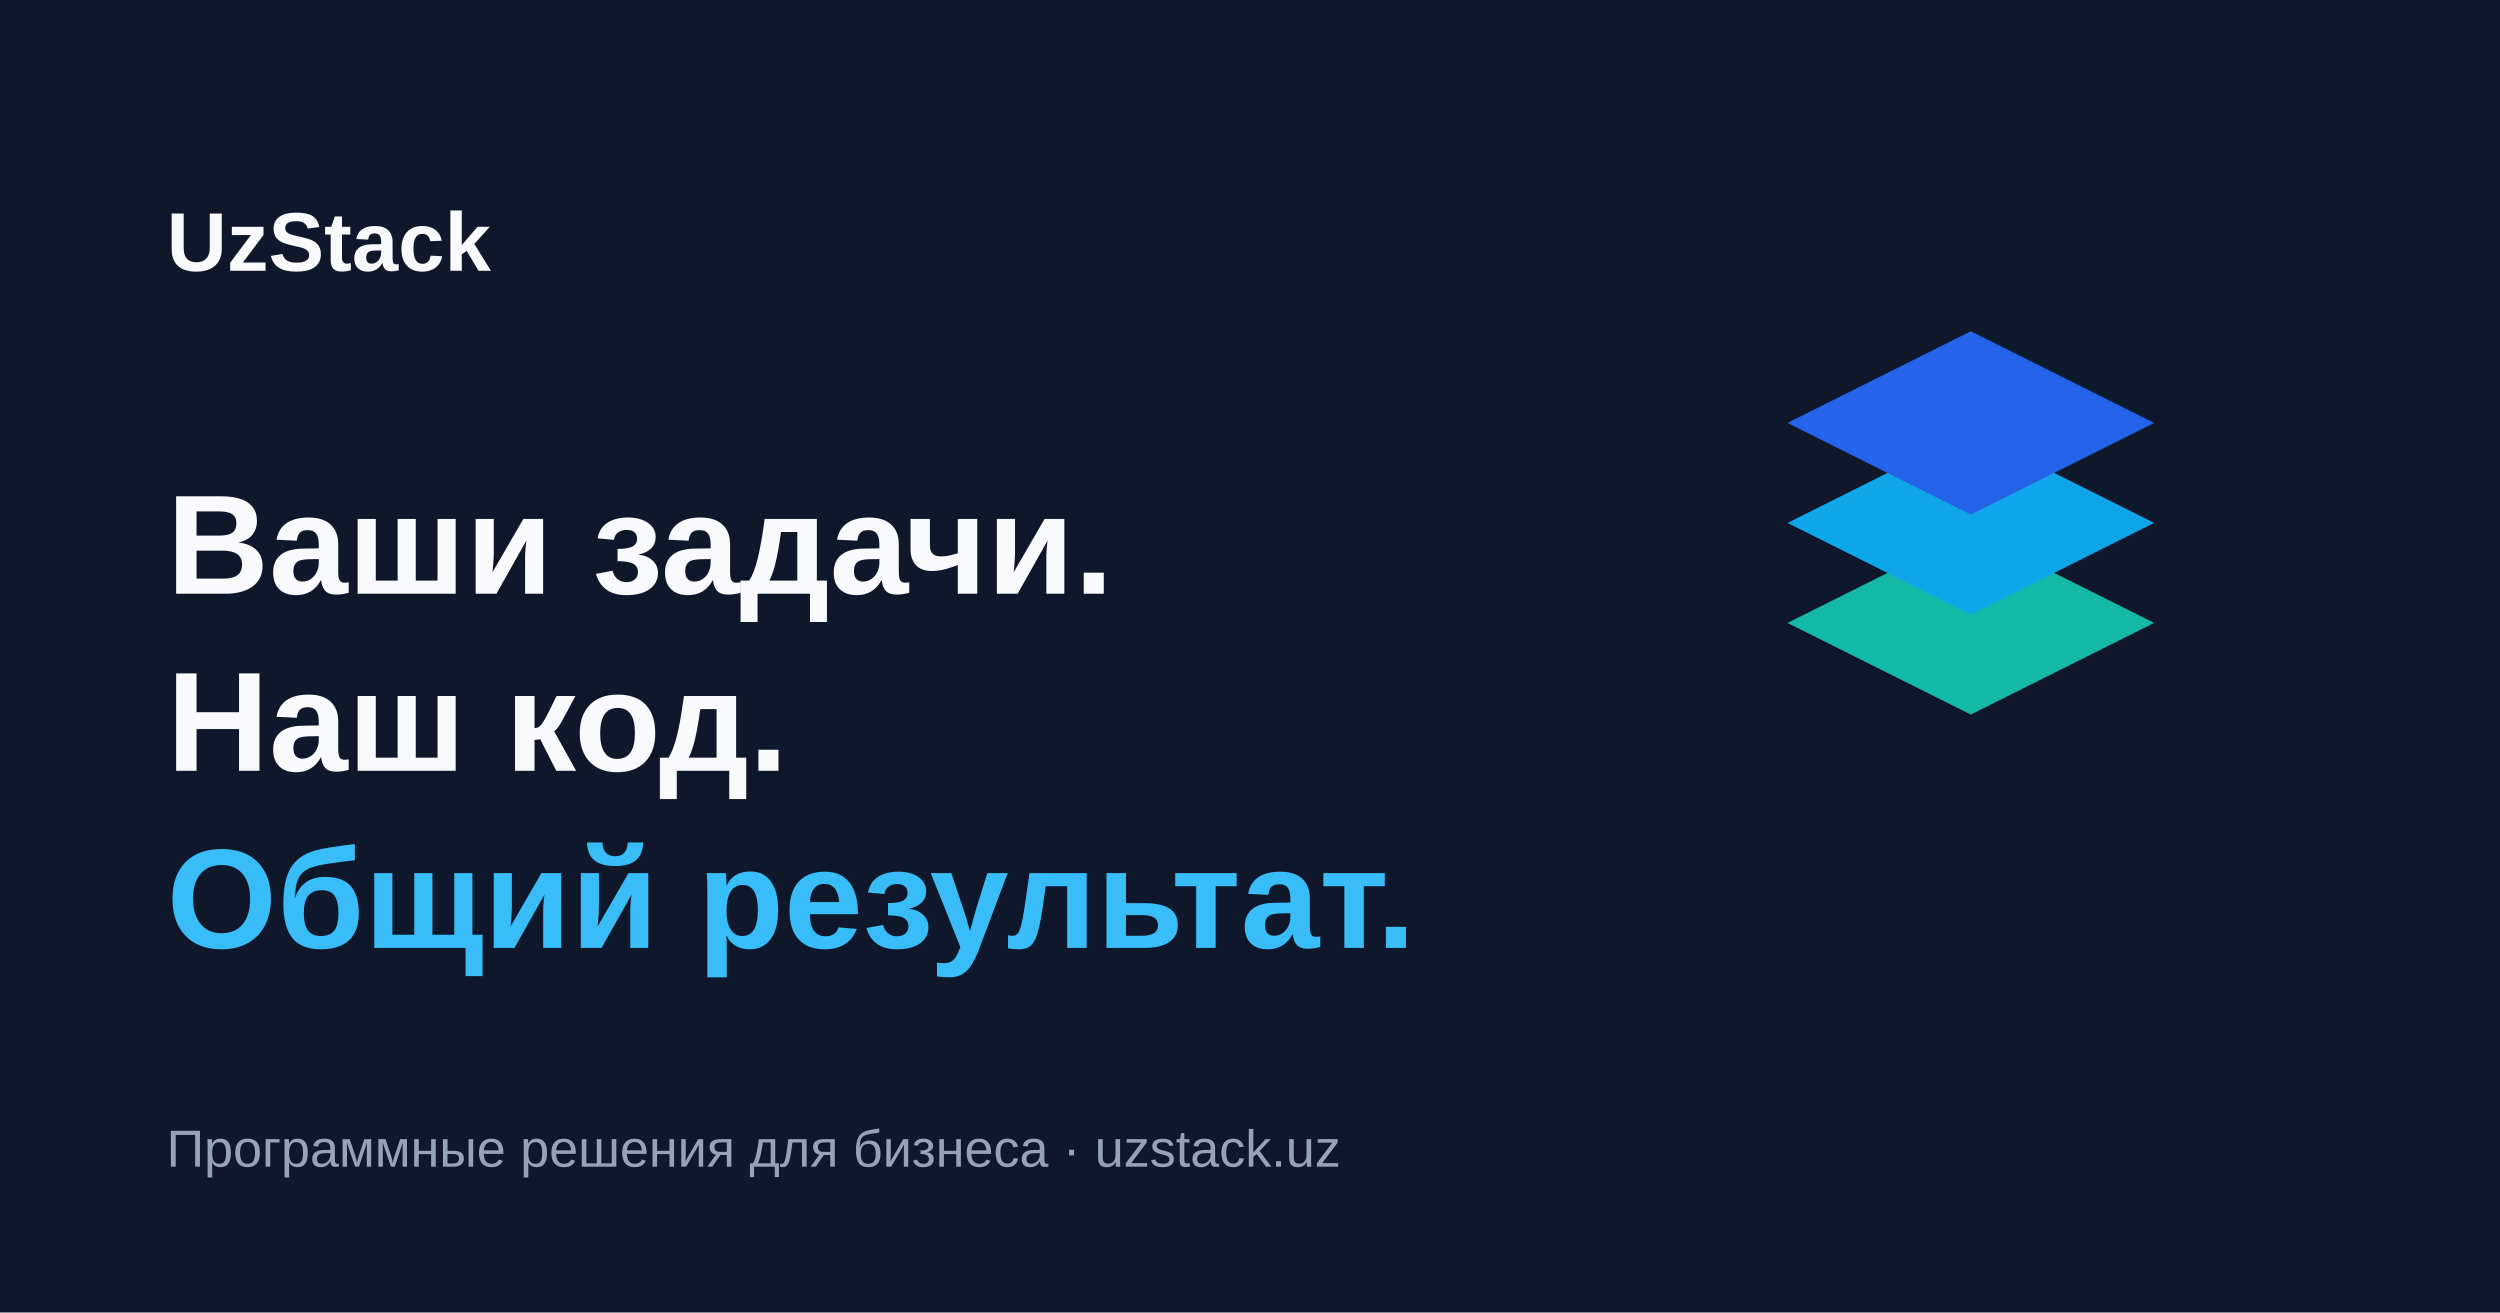
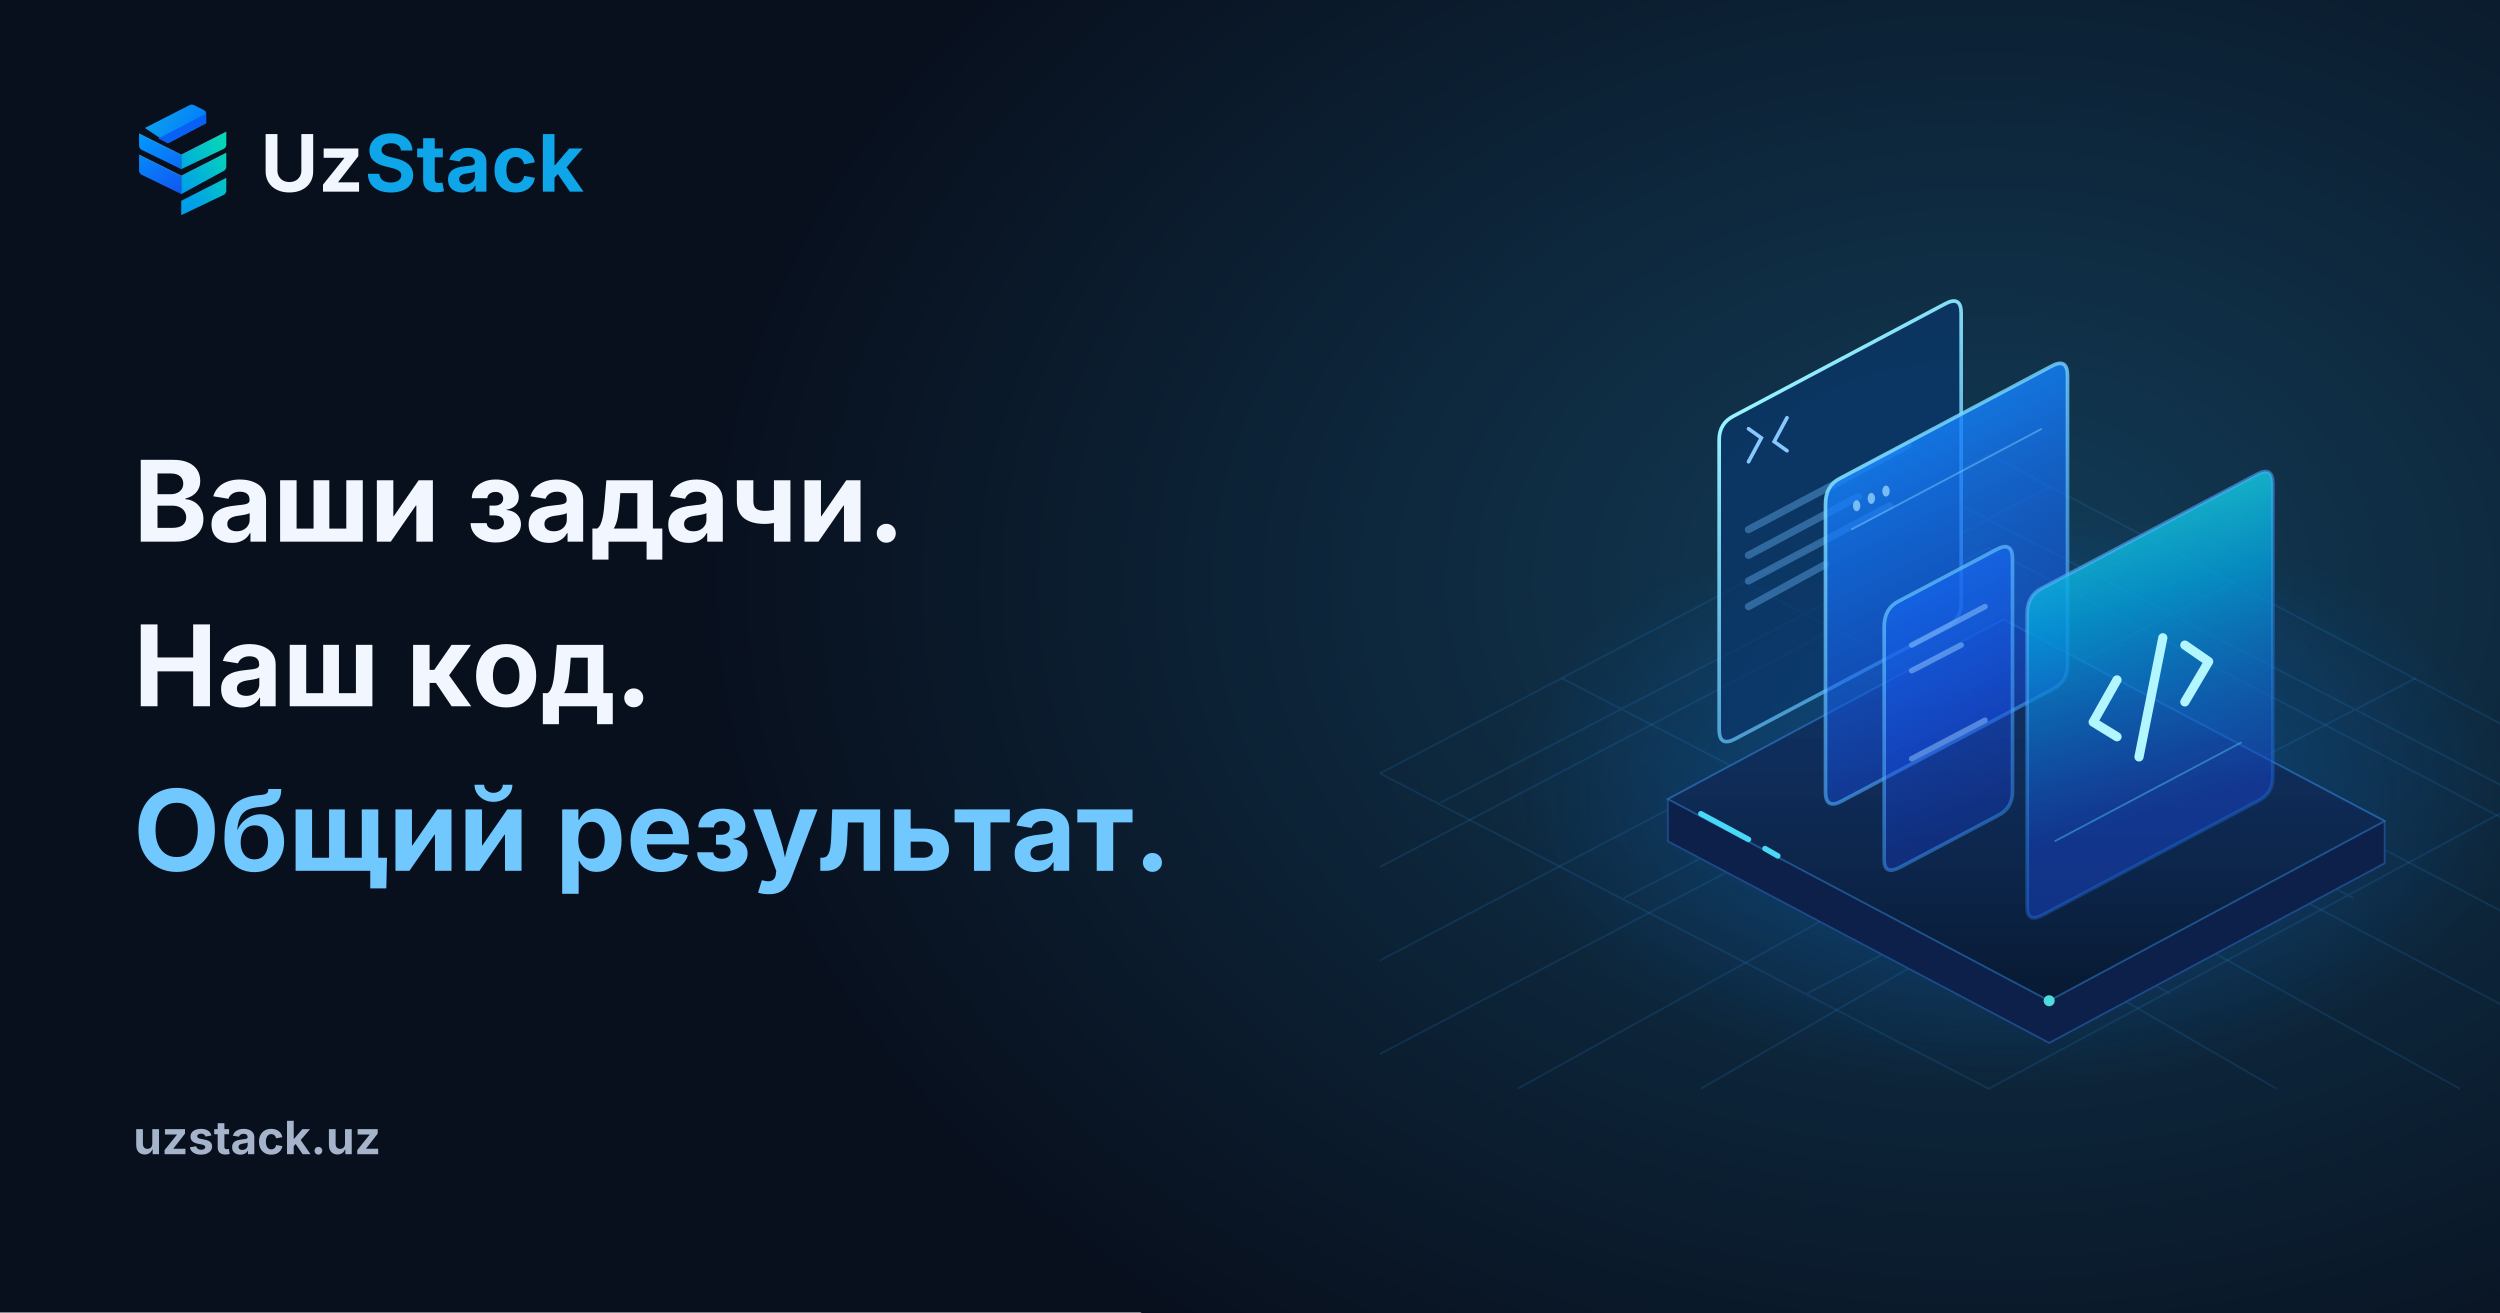
<svg xmlns="http://www.w3.org/2000/svg" width="1200" height="630" viewBox="0 0 1200 630">
-   <rect width="1200" height="630" fill="#0F172A" />
-   <g transform="translate(850 155) scale(4)">
-     <path fill="#14B8A6" d="m24 25 22 11-22 11L2 36Z" />
-     <path fill="#0EA5E9" d="m24 13 22 11-22 11L2 24Z" />
-     <path fill="#2563EB" d="m24 1 22 11-22 11L2 12Z" />
+   <defs>
+     <radialGradient id="bg">
+       <stop stop-color="#123c57" />
+       <stop offset="1" stop-color="#080f1d" />
+     </radialGradient>
+   </defs>
+   <rect width="1200" height="630" fill="#080f1d" />
+   <ellipse cx="950" cy="280" rx="620" ry="460" fill="url(#bg)" />
+   <g transform="translate(64 49) scale(.46)" fill="none">
+     <defs>
+       <linearGradient id="cap" x1="12" y1="6" x2="70" y2="40" gradientUnits="userSpaceOnUse">
+         <stop stop-color="#0EA5E9" />
+         <stop offset="1" stop-color="#007AFF" />
+       </linearGradient>
+       <linearGradient id="left" x1="7" y1="33" x2="53" y2="111" gradientUnits="userSpaceOnUse">
+         <stop stop-color="#009BFF" />
+         <stop offset="1" stop-color="#1646ED" />
+       </linearGradient>
+       <linearGradient id="right" x1="49" y1="88" x2="101" y2="53" gradientUnits="userSpaceOnUse">
+         <stop stop-color="#009FE9" />
+         <stop offset="1" stop-color="#04D6B7" />
+       </linearGradient>
+     </defs>
+     <path d="M12 27 59 3a5 5 0 0 1 4 0l10 5a5 5 0 0 1 3 4v10L36 43Z" fill="url(#cap)" />
+     <path d="m36 43 40-21V12L26 38Z" fill="#0860F4" />
+     <path d="m6 33 44 22v15L9 50a5 5 0 0 1-3-5Z" fill="url(#left)" />
+     <path d="m50 55 47-24v13a5 5 0 0 1-3 5L50 70Z" fill="url(#right)" />
+     <path d="m6 55 44 22v19L9 76a5 5 0 0 1-3-5Z" fill="url(#left)" />
+     <path d="m50 77 47-24v14a5 5 0 0 1-3 5L50 96Z" fill="url(#right)" />
+     <path d="m50 103 47-24v13a5 5 0 0 1-3 5l-44 21Z" fill="url(#right)" />
+     <path d="m6 33 44 22 47-24M6 55l44 22 47-24" stroke="#9BEFFF" stroke-opacity=".35" stroke-width=".7" />
  </g>
-   <g fill="#F8FAFC" font-family="Arial, sans-serif">
-     <text x="80" y="130" font-size="40" font-weight="700">UzStack</text>
-     <text x="80" y="285" font-size="68" font-weight="700">Ваши задачи.</text>
-     <text x="80" y="370" font-size="68" font-weight="700">Наш код.</text>
-     <text x="80" y="455" font-size="68" fill="#38BDF8" font-weight="700">Общий результат.</text>
-     <text x="80" y="560" font-size="25" fill="#94A3B8">Программные решения для бизнеса · uzstack.uz</text>
+   <g fill="#f2f6ff">
+     <path transform="translate(125 92) scale(0.01855469 -0.01855469)" d="M749 -21Q565 -21 426.5 47.5Q288 116 211.5 238Q135 360 135 523L135 1490L440 1490L440 548Q440 461 478.5 393.5Q517 326 586.5 287.5Q656 249 749 249Q843 249 912.5 287.5Q982 326 1020.5 393.5Q1059 461 1059 548L1059 1490L1365 1490L1365 523Q1365 360 1288 238Q1211 116 1072.5 47.5Q934 -21 749 -21Z" />
+     <path transform="translate(152.8135 92) scale(0.01855469 -0.01855469)" d="M120 0L120 182L671 868L671 876L137 876L137 1118L1034 1118L1034 919L514 250L514 242L1053 242L1053 0Z" />
+   </g>
+   <g fill="#0ea5e9">
+     <path transform="translate(175 92) scale(0.01855469 -0.01855469)" d="M681 -22Q502 -22 369.5 33Q237 88 163 196Q89 304 85 462L382 462Q388 387 427 336.5Q466 286 531 261Q596 236 678 236Q760 236 820.5 259.5Q881 283 915 326Q949 369 949 426Q949 477 918.5 511.5Q888 546 831 571Q774 596 692 615L528 656Q339 702 232 800.5Q125 899 125 1061Q125 1196 197.5 1297Q270 1398 396.5 1454Q523 1510 685 1510Q850 1510 973 1453.5Q1096 1397 1165 1296.5Q1234 1196 1236 1065L941 1065Q933 1155 864.5 1204Q796 1253 682 1253Q605 1253 550 1231Q495 1209 466.5 1170Q438 1131 438 1081Q438 1026 471 989.5Q504 953 559 930.5Q614 908 676 893L811 860Q905 839 986 803Q1067 767 1128 714.5Q1189 662 1222.5 590Q1256 518 1256 424Q1256 289 1188 188.5Q1120 88 991 33Q862 -22 681 -22Z" />
+     <path transform="translate(199.8818 92) scale(0.01855469 -0.01855469)" d="M683 1118L683 889L20 889L20 1118ZM174 1384L474 1384L474 327Q474 274 497.5 248.5Q521 223 576 223Q593 223 624 227.5Q655 232 671 236L714 11Q664 -4 614.5 -10Q565 -16 520 -16Q352 -16 263 66Q174 148 174 301Z" />
+     <path transform="translate(213.7979 92) scale(0.01855469 -0.01855469)" d="M440 -22Q334 -22 249.5 15.5Q165 53 116.5 127.5Q68 202 68 313Q68 406 102.5 469Q137 532 196.5 570Q256 608 331.5 628Q407 648 490 656Q587 666 646.5 674.5Q706 683 733.5 701.5Q761 720 761 756L761 761Q761 809 741 842Q721 875 681.5 892.5Q642 910 586 910Q528 910 485 892.5Q442 875 415 846Q388 817 375 781L100 826Q129 924 196 992Q263 1060 362.5 1096Q462 1132 587 1132Q677 1132 762 1110.5Q847 1089 914.5 1044Q982 999 1021.5 926.5Q1061 854 1061 753L1061 0L777 0L777 155L767 155Q740 103 695 63.5Q650 24 586.5 1Q523 -22 440 -22ZM525 189Q596 189 649.5 217Q703 245 733 293Q763 341 763 400L763 521Q750 511 723 503Q696 495 663 489Q630 483 598 478Q566 473 541 470Q486 462 444 444Q402 426 379 396.5Q356 367 356 321Q356 278 378 248.5Q400 219 438 204Q476 189 525 189Z" />
+     <path transform="translate(235.8594 92) scale(0.01855469 -0.01855469)" d="M628 -22Q459 -22 336.5 50.5Q214 123 147.5 252.5Q81 382 81 554Q81 728 147.5 857.5Q214 987 336.5 1059.5Q459 1132 628 1132Q727 1132 811 1106Q895 1080 960 1032Q1025 984 1067 915Q1109 846 1125 760L846 708Q837 752 818 786.5Q799 821 772 845.5Q745 870 709.5 883Q674 896 631 896Q551 896 496.5 853Q442 810 414.5 733Q387 656 387 555Q387 456 414.5 379Q442 302 496.5 258Q551 214 631 214Q674 214 710 227.5Q746 241 774 266.5Q802 292 821 328Q840 364 848 409L1127 358Q1111 269 1069 199.5Q1027 130 962 80Q897 30 812.5 4Q728 -22 628 -22Z" />
+     <path transform="translate(258.2178 92) scale(0.01855469 -0.01855469)" d="M400 327L400 688L445 688L811 1118L1158 1118L675 557L604 557ZM128 0L128 1490L428 1490L428 0ZM826 0L490 490L691 703L1179 0Z" />
+   </g>
+   <g fill="#f2f6ff">
+     <path transform="translate(64 260) scale(0.02636719 -0.02636719)" d="M135 0L135 1490L726 1490Q890 1490 999.5 1440.5Q1109 1391 1163.5 1305Q1218 1219 1218 1107Q1218 1019 1183 953.5Q1148 888 1087.5 846.5Q1027 805 950 787L950 772Q1034 769 1108.5 724.5Q1183 680 1229.5 600.5Q1276 521 1276 411Q1276 293 1218 200Q1160 107 1046.5 53.5Q933 0 764 0ZM440 251L704 251Q838 251 900 303Q962 355 962 440Q962 503 931.5 551.5Q901 600 845 627.5Q789 655 712 655L440 655ZM440 864L681 864Q746 864 798 887.5Q850 911 879.5 954.5Q909 998 909 1058Q909 1139 851.5 1190Q794 1241 687 1241L440 1241Z" />
+     <path transform="translate(99.72754 260) scale(0.02636719 -0.02636719)" d="M440 -22Q334 -22 249.5 15.5Q165 53 116.5 127.5Q68 202 68 313Q68 406 102.5 469Q137 532 196.5 570Q256 608 331.5 628Q407 648 490 656Q587 666 646.5 674.5Q706 683 733.5 701.5Q761 720 761 756L761 761Q761 809 741 842Q721 875 681.5 892.5Q642 910 586 910Q528 910 485 892.5Q442 875 415 846Q388 817 375 781L100 826Q129 924 196 992Q263 1060 362.5 1096Q462 1132 587 1132Q677 1132 762 1110.5Q847 1089 914.5 1044Q982 999 1021.5 926.5Q1061 854 1061 753L1061 0L777 0L777 155L767 155Q740 103 695 63.5Q650 24 586.5 1Q523 -22 440 -22ZM525 189Q596 189 649.5 217Q703 245 733 293Q763 341 763 400L763 521Q750 511 723 503Q696 495 663 489Q630 483 598 478Q566 473 541 470Q486 462 444 444Q402 426 379 396.5Q356 367 356 321Q356 278 378 248.5Q400 219 438 204Q476 189 525 189Z" />
+     <path transform="translate(131.0781 260) scale(0.02636719 -0.02636719)" d="M128 1118L428 1118L428 238L737 238L737 1118L1024 1118L1024 238L1333 238L1333 1118L1633 1118L1633 0L128 0Z" />
+     <path transform="translate(177.5107 260) scale(0.02636719 -0.02636719)" d="M1148 0L847 0L847 658L838 658L382 0L128 0L128 1118L428 1118L428 463L436 463L889 1118L1148 1118Z" />
+     <path transform="translate(211.1289 260) scale(0.02636719 -0.02636719)" d="" />
+     <path transform="translate(223.917 260) scale(0.02636719 -0.02636719)" d="M528 -15Q388 -15 286.5 32Q185 79 130 159Q75 239 74 338L368 338Q369 285 413.5 252.5Q458 220 525 220Q596 220 639 256Q682 292 682 346Q682 408 635.5 443Q589 478 507 478L418 478L418 656L507 656Q579 656 623.5 689.5Q668 723 668 783Q668 837 630.5 871.5Q593 906 530 906Q467 906 424 875Q381 844 380 791L96 791Q97 890 153 967Q209 1044 307.5 1088Q406 1132 534 1132Q659 1132 753 1090.5Q847 1049 899.5 977Q952 905 952 813Q952 716 887.5 655Q823 594 725 583L725 578Q858 563 925 491.5Q992 420 992 318Q992 221 933.5 146Q875 71 770.5 28Q666 -15 528 -15Z" />
+     <path transform="translate(251.9453 260) scale(0.02636719 -0.02636719)" d="M440 -22Q334 -22 249.5 15.5Q165 53 116.5 127.5Q68 202 68 313Q68 406 102.5 469Q137 532 196.5 570Q256 608 331.5 628Q407 648 490 656Q587 666 646.5 674.5Q706 683 733.5 701.5Q761 720 761 756L761 761Q761 809 741 842Q721 875 681.5 892.5Q642 910 586 910Q528 910 485 892.5Q442 875 415 846Q388 817 375 781L100 826Q129 924 196 992Q263 1060 362.5 1096Q462 1132 587 1132Q677 1132 762 1110.5Q847 1089 914.5 1044Q982 999 1021.5 926.5Q1061 854 1061 753L1061 0L777 0L777 155L767 155Q740 103 695 63.5Q650 24 586.5 1Q523 -22 440 -22ZM525 189Q596 189 649.5 217Q703 245 733 293Q763 341 763 400L763 521Q750 511 723 503Q696 495 663 489Q630 483 598 478Q566 473 541 470Q486 462 444 444Q402 426 379 396.5Q356 367 356 321Q356 278 378 248.5Q400 219 438 204Q476 189 525 189Z" />
+     <path transform="translate(283.2959 260) scale(0.02636719 -0.02636719)" d="M40 -327L40 239L127 239Q163 264 186.5 313.5Q210 363 225 431.5Q240 500 248.5 581Q257 662 264 746L294 1118L1141 1118L1141 239L1313 239L1313 -327L1027 -327L1027 0L333 0L333 -327ZM428 239L858 239L858 884L548 884L537 746Q525 566 501.5 442Q478 318 428 239Z" />
+     <path transform="translate(318.9707 260) scale(0.02636719 -0.02636719)" d="M440 -22Q334 -22 249.5 15.5Q165 53 116.5 127.5Q68 202 68 313Q68 406 102.5 469Q137 532 196.5 570Q256 608 331.5 628Q407 648 490 656Q587 666 646.5 674.5Q706 683 733.5 701.5Q761 720 761 756L761 761Q761 809 741 842Q721 875 681.5 892.5Q642 910 586 910Q528 910 485 892.5Q442 875 415 846Q388 817 375 781L100 826Q129 924 196 992Q263 1060 362.5 1096Q462 1132 587 1132Q677 1132 762 1110.5Q847 1089 914.5 1044Q982 999 1021.5 926.5Q1061 854 1061 753L1061 0L777 0L777 155L767 155Q740 103 695 63.5Q650 24 586.5 1Q523 -22 440 -22ZM525 189Q596 189 649.5 217Q703 245 733 293Q763 341 763 400L763 521Q750 511 723 503Q696 495 663 489Q630 483 598 478Q566 473 541 470Q486 462 444 444Q402 426 379 396.5Q356 367 356 321Q356 278 378 248.5Q400 219 438 204Q476 189 525 189Z" />
+     <path transform="translate(350.3213 260) scale(0.02636719 -0.02636719)" d="M638 323Q390 323 259 426.5Q128 530 128 739L128 1118L428 1118L428 739Q428 641 479 601Q530 561 638 561Q715 561 790 577.5Q865 594 951 623L951 385Q914 369 861.5 354.5Q809 340 750.5 331.5Q692 323 638 323ZM803 0L803 1118L1103 1118L1103 0Z" />
+     <path transform="translate(382.7793 260) scale(0.02636719 -0.02636719)" d="M1148 0L847 0L847 658L838 658L382 0L128 0L128 1118L428 1118L428 463L436 463L889 1118L1148 1118Z" />
+     <path transform="translate(416.3975 260) scale(0.02636719 -0.02636719)" d="M342 -19Q269 -19 219 30.5Q169 80 169 153Q169 226 219 275.5Q269 325 342 325Q415 325 465 275.5Q515 226 515 153Q515 80 465 30.5Q415 -19 342 -19Z" />
+   </g>
+   <g fill="#f2f6ff">
+     <path transform="translate(64 339) scale(0.02636719 -0.02636719)" d="M135 0L135 1490L440 1490L440 888L1089 888L1089 1490L1395 1490L1395 0L1089 0L1089 635L440 635L440 0Z" />
+     <path transform="translate(104.3418 339) scale(0.02636719 -0.02636719)" d="M440 -22Q334 -22 249.5 15.5Q165 53 116.5 127.5Q68 202 68 313Q68 406 102.5 469Q137 532 196.5 570Q256 608 331.5 628Q407 648 490 656Q587 666 646.5 674.5Q706 683 733.5 701.5Q761 720 761 756L761 761Q761 809 741 842Q721 875 681.5 892.5Q642 910 586 910Q528 910 485 892.5Q442 875 415 846Q388 817 375 781L100 826Q129 924 196 992Q263 1060 362.5 1096Q462 1132 587 1132Q677 1132 762 1110.5Q847 1089 914.5 1044Q982 999 1021.5 926.5Q1061 854 1061 753L1061 0L777 0L777 155L767 155Q740 103 695 63.5Q650 24 586.5 1Q523 -22 440 -22ZM525 189Q596 189 649.5 217Q703 245 733 293Q763 341 763 400L763 521Q750 511 723 503Q696 495 663 489Q630 483 598 478Q566 473 541 470Q486 462 444 444Q402 426 379 396.5Q356 367 356 321Q356 278 378 248.5Q400 219 438 204Q476 189 525 189Z" />
+     <path transform="translate(135.6924 339) scale(0.02636719 -0.02636719)" d="M128 1118L428 1118L428 238L737 238L737 1118L1024 1118L1024 238L1333 238L1333 1118L1633 1118L1633 0L128 0Z" />
+     <path transform="translate(182.125 339) scale(0.02636719 -0.02636719)" d="" />
+     <path transform="translate(194.9131 339) scale(0.02636719 -0.02636719)" d="M128 0L128 1118L428 1118L428 662L513 662L829 1118L1182 1118L783 563L1186 0L829 0L543 424L428 424L428 0Z" />
+     <path transform="translate(226.3955 339) scale(0.02636719 -0.02636719)" d="M628 -22Q460 -22 337 50.5Q214 123 147.5 252.5Q81 382 81 554Q81 728 147.5 857.5Q214 987 337 1059.5Q460 1132 628 1132Q797 1132 919.5 1059.5Q1042 987 1108.5 857.5Q1175 728 1175 554Q1175 382 1108.5 252.5Q1042 123 919.5 50.5Q797 -22 628 -22ZM628 214Q708 214 762 258.5Q816 303 843 380.5Q870 458 870 555Q870 654 843 731Q816 808 762 852Q708 896 628 896Q548 896 494.5 852Q441 808 414 731Q387 654 387 555Q387 458 414 380.5Q441 303 494.5 258.5Q548 214 628 214Z" />
+     <path transform="translate(259.5127 339) scale(0.02636719 -0.02636719)" d="M40 -327L40 239L127 239Q163 264 186.5 313.5Q210 363 225 431.5Q240 500 248.5 581Q257 662 264 746L294 1118L1141 1118L1141 239L1313 239L1313 -327L1027 -327L1027 0L333 0L333 -327ZM428 239L858 239L858 884L548 884L537 746Q525 566 501.5 442Q478 318 428 239Z" />
+     <path transform="translate(295.1875 339) scale(0.02636719 -0.02636719)" d="M342 -19Q269 -19 219 30.5Q169 80 169 153Q169 226 219 275.5Q269 325 342 325Q415 325 465 275.5Q515 226 515 153Q515 80 465 30.5Q415 -19 342 -19Z" />
+   </g>
+   <g fill="#70c8ff">
+     <path transform="translate(64 418) scale(0.02636719 -0.02636719)" d="M789 -20Q592 -20 434.5 70Q277 160 185.5 331Q94 502 94 744Q94 987 185.5 1158.5Q277 1330 434.5 1420Q592 1510 789 1510Q987 1510 1144 1420Q1301 1330 1392.5 1158.5Q1484 987 1484 744Q1484 502 1392.5 331Q1301 160 1144 70Q987 -20 789 -20ZM789 251Q905 251 991.5 307.5Q1078 364 1126 474.5Q1174 585 1174 744Q1174 905 1126 1015.5Q1078 1126 991.5 1182.5Q905 1239 789 1239Q674 1239 587 1182Q500 1125 452 1014.5Q404 904 404 744Q404 585 452 475Q500 365 587 308Q674 251 789 251Z" />
+     <path transform="translate(105.6074 418) scale(0.02636719 -0.02636719)" d="M626 -24Q468 -24 345 45Q222 114 151.5 246Q81 378 81 566L81 599Q81 730 99 844Q117 958 158.5 1051Q200 1144 272 1213.5Q344 1283 453 1325Q562 1367 714 1378Q786 1383 821.5 1395.5Q857 1408 868 1431Q879 1454 880 1490L1115 1490Q1115 1375 1075.5 1306.5Q1036 1238 951.5 1205Q867 1172 732 1162Q597 1152 509 1114.5Q421 1077 374.5 991.5Q328 906 314 750L321 750Q350 822 411.5 886Q473 950 558.5 990Q644 1030 744 1030Q863 1030 958.5 966.5Q1054 903 1110.5 791Q1167 679 1167 531Q1167 371 1098 245.5Q1029 120 907.5 48Q786 -24 626 -24ZM627 209Q705 209 760 245Q815 281 844.5 350.5Q874 420 874 519Q874 618 845.5 687Q817 756 762.5 792Q708 828 632 828Q554 828 496.5 790Q439 752 407.5 682Q376 612 376 515Q376 422 406 353Q436 284 492 246.5Q548 209 627 209Z" />
+     <path transform="translate(138.5137 418) scale(0.02636719 -0.02636719)" d="M128 1118L428 1118L428 238L737 238L737 1118L1024 1118L1024 238L1333 238L1333 1118L1633 1118L1633 0L128 0ZM1487 -320L1487 0L1401 0L1401 238L1792 238L1779 -320Z" />
+     <path transform="translate(186.4492 418) scale(0.02636719 -0.02636719)" d="M1148 0L847 0L847 658L838 658L382 0L128 0L128 1118L428 1118L428 463L436 463L889 1118L1148 1118Z" />
+     <path transform="translate(220.0674 418) scale(0.02636719 -0.02636719)" d="M1148 0L847 0L847 658L838 658L382 0L128 0L128 1118L428 1118L428 463L436 463L889 1118L1148 1118ZM637 1256Q539 1256 461.5 1297.5Q384 1339 338 1409.5Q292 1480 292 1567L467 1567Q467 1504 515.5 1462Q564 1420 637 1420Q709 1420 757.5 1462Q806 1504 806 1567L982 1567Q982 1480 936.5 1409.5Q891 1339 813 1297.5Q735 1256 637 1256Z" />
+     <path transform="translate(253.6855 418) scale(0.02636719 -0.02636719)" d="" />
+     <path transform="translate(266.4736 418) scale(0.02636719 -0.02636719)" d="M128 -418L128 1118L423 1118L423 930L437 930Q458 974 496.5 1021Q535 1068 598 1100Q661 1132 756 1132Q880 1132 983 1068Q1086 1004 1147.5 876Q1209 748 1209 557Q1209 371 1149 242.5Q1089 114 986 47.5Q883 -19 754 -19Q663 -19 600 12Q537 43 497.5 88.5Q458 134 437 179L428 179L428 -418ZM662 222Q740 222 793.5 265Q847 308 874.5 384Q902 460 902 558Q902 656 874.5 731Q847 806 794 849Q741 892 662 892Q585 892 531 850.5Q477 809 449 734.5Q421 660 421 558Q421 457 449.5 381.5Q478 306 532 264Q586 222 662 222Z" />
+     <path transform="translate(300.5137 418) scale(0.02636719 -0.02636719)" d="M633 -22Q462 -22 338 48Q214 118 147.5 247Q81 376 81 553Q81 726 147 856Q213 986 334 1059Q455 1132 618 1132Q728 1132 823 1097Q918 1062 990 991.5Q1062 921 1102.5 815Q1143 709 1143 565L1143 481L204 481L204 669L996 669L856 619Q856 706 829.5 770.5Q803 835 750.5 870.5Q698 906 621 906Q543 906 488.5 870Q434 834 406 772.5Q378 711 378 632L378 499Q378 402 410.5 336Q443 270 501.5 237Q560 204 638 204Q691 204 734 219Q777 234 807.5 263.5Q838 293 854 336L1126 285Q1099 193 1032 123.5Q965 54 864.5 16Q764 -22 633 -22Z" />
+     <path transform="translate(332.6816 418) scale(0.02636719 -0.02636719)" d="M528 -15Q388 -15 286.5 32Q185 79 130 159Q75 239 74 338L368 338Q369 285 413.5 252.5Q458 220 525 220Q596 220 639 256Q682 292 682 346Q682 408 635.5 443Q589 478 507 478L418 478L418 656L507 656Q579 656 623.5 689.5Q668 723 668 783Q668 837 630.5 871.5Q593 906 530 906Q467 906 424 875Q381 844 380 791L96 791Q97 890 153 967Q209 1044 307.5 1088Q406 1132 534 1132Q659 1132 753 1090.5Q847 1049 899.5 977Q952 905 952 813Q952 716 887.5 655Q823 594 725 583L725 578Q858 563 925 491.5Q992 420 992 318Q992 221 933.5 146Q875 71 770.5 28Q666 -15 528 -15Z" />
+     <path transform="translate(360.71 418) scale(0.02636719 -0.02636719)" d="M120 -396L189 -170L226 -179Q286 -195 333 -188Q380 -181 408.5 -150Q437 -119 443 -63L451 -3L31 1118L350 1118L538 538Q572 428 593.5 318Q615 208 643 88L573 88Q600 208 627 318.5Q654 429 690 538L886 1118L1201 1118L726 -132Q692 -222 639 -288Q586 -354 507 -390Q428 -426 316 -426Q256 -426 204 -417.5Q152 -409 120 -396Z" />
+     <path transform="translate(393.2207 418) scale(0.02636719 -0.02636719)" d="M20 0L20 239L56 239Q96 239 124.5 257Q153 275 172.5 316Q192 357 203 427.5Q214 498 218 603L237 1118L1109 1118L1109 0L809 0L809 880L523 880L509 553Q501 352 453.5 230.5Q406 109 322 54.5Q238 0 119 0Z" />
+     <path transform="translate(425.8369 418) scale(0.02636719 -0.02636719)" d="M323 769L656 769Q804 769 909.5 721Q1015 673 1070.5 586.5Q1126 500 1126 384Q1126 271 1070 184.5Q1014 98 909 49Q804 0 656 0L128 0L128 1118L428 1118L428 238L656 238Q737 238 785 277Q833 316 833 381Q833 450 785 490.5Q737 531 656 531L323 531Z" />
+     <path transform="translate(457.6885 418) scale(0.02636719 -0.02636719)" d="M373 0L373 882L20 882L20 1118L1025 1118L1025 882L673 882L673 0Z" />
+     <path transform="translate(485.2422 418) scale(0.02636719 -0.02636719)" d="M440 -22Q334 -22 249.5 15.5Q165 53 116.5 127.5Q68 202 68 313Q68 406 102.5 469Q137 532 196.5 570Q256 608 331.5 628Q407 648 490 656Q587 666 646.5 674.5Q706 683 733.5 701.5Q761 720 761 756L761 761Q761 809 741 842Q721 875 681.5 892.5Q642 910 586 910Q528 910 485 892.5Q442 875 415 846Q388 817 375 781L100 826Q129 924 196 992Q263 1060 362.5 1096Q462 1132 587 1132Q677 1132 762 1110.5Q847 1089 914.5 1044Q982 999 1021.5 926.5Q1061 854 1061 753L1061 0L777 0L777 155L767 155Q740 103 695 63.5Q650 24 586.5 1Q523 -22 440 -22ZM525 189Q596 189 649.5 217Q703 245 733 293Q763 341 763 400L763 521Q750 511 723 503Q696 495 663 489Q630 483 598 478Q566 473 541 470Q486 462 444 444Q402 426 379 396.5Q356 367 356 321Q356 278 378 248.5Q400 219 438 204Q476 189 525 189Z" />
+     <path transform="translate(516.5928 418) scale(0.02636719 -0.02636719)" d="M373 0L373 882L20 882L20 1118L1025 1118L1025 882L673 882L673 0Z" />
+     <path transform="translate(544.1465 418) scale(0.02636719 -0.02636719)" d="M342 -19Q269 -19 219 30.5Q169 80 169 153Q169 226 219 275.5Q269 325 342 325Q415 325 465 275.5Q515 226 515 153Q515 80 465 30.5Q415 -19 342 -19Z" />
+   </g>
+   <g fill="#a5b4cb">
+     <path transform="translate(64 554) scale(0.01074219 -0.01074219)" d="M513 -14Q397 -14 310 36.5Q223 87 175.5 181.5Q128 276 128 407L128 1118L428 1118L428 459Q428 355 482 296Q536 237 630 237Q694 237 743 264.5Q792 292 819.5 344.5Q847 397 847 471L847 1118L1148 1118L1148 0L864 0L860 279L877 279Q833 138 742.5 62Q652 -14 513 -14Z" />
+     <path transform="translate(77.69629 554) scale(0.01074219 -0.01074219)" d="M120 0L120 182L671 868L671 876L137 876L137 1118L1034 1118L1034 919L514 250L514 242L1053 242L1053 0Z" />
+     <path transform="translate(90.29688 554) scale(0.01074219 -0.01074219)" d="M572 -22Q437 -22 333 16.5Q229 55 163 128.5Q97 202 78 306L357 354Q379 276 434 237Q489 198 581 198Q667 198 716.5 230.5Q766 263 766 313Q766 357 730.5 385Q695 413 622 428L429 468Q267 501 187 580.5Q107 660 107 785Q107 893 166 970.5Q225 1048 330 1090Q435 1132 577 1132Q709 1132 806 1095.5Q903 1059 963 992Q1023 925 1043 834L777 787Q760 844 711.5 880.5Q663 917 581 917Q507 917 457 886Q407 855 407 803Q407 761 439.5 732Q472 703 551 687L752 647Q914 614 993 539.5Q1072 465 1072 345Q1072 235 1008 152.5Q944 70 831.5 24Q719 -22 572 -22Z" />
+     <path transform="translate(102.6182 554) scale(0.01074219 -0.01074219)" d="M683 1118L683 889L20 889L20 1118ZM174 1384L474 1384L474 327Q474 274 497.5 248.5Q521 223 576 223Q593 223 624 227.5Q655 232 671 236L714 11Q664 -4 614.5 -10Q565 -16 520 -16Q352 -16 263 66Q174 148 174 301Z" />
+     <path transform="translate(110.6748 554) scale(0.01074219 -0.01074219)" d="M440 -22Q334 -22 249.5 15.5Q165 53 116.5 127.5Q68 202 68 313Q68 406 102.5 469Q137 532 196.5 570Q256 608 331.5 628Q407 648 490 656Q587 666 646.5 674.5Q706 683 733.5 701.5Q761 720 761 756L761 761Q761 809 741 842Q721 875 681.5 892.5Q642 910 586 910Q528 910 485 892.5Q442 875 415 846Q388 817 375 781L100 826Q129 924 196 992Q263 1060 362.5 1096Q462 1132 587 1132Q677 1132 762 1110.5Q847 1089 914.5 1044Q982 999 1021.5 926.5Q1061 854 1061 753L1061 0L777 0L777 155L767 155Q740 103 695 63.5Q650 24 586.5 1Q523 -22 440 -22ZM525 189Q596 189 649.5 217Q703 245 733 293Q763 341 763 400L763 521Q750 511 723 503Q696 495 663 489Q630 483 598 478Q566 473 541 470Q486 462 444 444Q402 426 379 396.5Q356 367 356 321Q356 278 378 248.5Q400 219 438 204Q476 189 525 189Z" />
+     <path transform="translate(123.4473 554) scale(0.01074219 -0.01074219)" d="M628 -22Q459 -22 336.5 50.5Q214 123 147.5 252.5Q81 382 81 554Q81 728 147.5 857.5Q214 987 336.5 1059.5Q459 1132 628 1132Q727 1132 811 1106Q895 1080 960 1032Q1025 984 1067 915Q1109 846 1125 760L846 708Q837 752 818 786.5Q799 821 772 845.5Q745 870 709.5 883Q674 896 631 896Q551 896 496.5 853Q442 810 414.5 733Q387 656 387 555Q387 456 414.5 379Q442 302 496.5 258Q551 214 631 214Q674 214 710 227.5Q746 241 774 266.5Q802 292 821 328Q840 364 848 409L1127 358Q1111 269 1069 199.5Q1027 130 962 80Q897 30 812.5 4Q728 -22 628 -22Z" />
+     <path transform="translate(136.3916 554) scale(0.01074219 -0.01074219)" d="M400 327L400 688L445 688L811 1118L1158 1118L675 557L604 557ZM128 0L128 1490L428 1490L428 0ZM826 0L490 490L691 703L1179 0Z" />
+     <path transform="translate(149.1533 554) scale(0.01074219 -0.01074219)" d="M342 -19Q269 -19 219 30.5Q169 80 169 153Q169 226 219 275.5Q269 325 342 325Q415 325 465 275.5Q515 226 515 153Q515 80 465 30.5Q415 -19 342 -19Z" />
+     <path transform="translate(156.501 554) scale(0.01074219 -0.01074219)" d="M513 -14Q397 -14 310 36.5Q223 87 175.5 181.5Q128 276 128 407L128 1118L428 1118L428 459Q428 355 482 296Q536 237 630 237Q694 237 743 264.5Q792 292 819.5 344.5Q847 397 847 471L847 1118L1148 1118L1148 0L864 0L860 279L877 279Q833 138 742.5 62Q652 -14 513 -14Z" />
+     <path transform="translate(170.1973 554) scale(0.01074219 -0.01074219)" d="M120 0L120 182L671 868L671 876L137 876L137 1118L1034 1118L1034 919L514 250L514 242L1053 242L1053 0Z" />
+   </g>
+   <g transform="translate(680 65) scale(.88)" fill="none">
+     <defs>
+       <linearGradient id="art-base" x1="300" y1="280" x2="300" y2="480" gradientUnits="userSpaceOnUse">
+         <stop stop-color="#143C74" stop-opacity=".65" />
+         <stop offset="1" stop-color="#07172E" />
+       </linearGradient>
+       <linearGradient id="art-blue" x1="250" y1="160" x2="345" y2="350" gradientUnits="userSpaceOnUse">
+         <stop stop-color="#1487FF" stop-opacity=".85" />
+         <stop offset="1" stop-color="#163EE2" stop-opacity=".32" />
+       </linearGradient>
+       <linearGradient id="art-cyan" x1="400" y1="155" x2="460" y2="352" gradientUnits="userSpaceOnUse">
+         <stop stop-color="#24E8E0" stop-opacity=".9" />
+         <stop offset=".45" stop-color="#049FDB" stop-opacity=".8" />
+         <stop offset="1" stop-color="#1743C9" stop-opacity=".5" />
+       </linearGradient>
+       <linearGradient id="art-edge" x1="190" y1="140" x2="400" y2="385" gradientUnits="userSpaceOnUse">
+         <stop stop-color="#96F3FF" />
+         <stop offset="1" stop-color="#2586FF" stop-opacity=".3" />
+       </linearGradient>
+       <radialGradient id="art-glow">
+         <stop stop-color="#087DFF" stop-opacity=".35" />
+         <stop offset="1" stop-color="#087DFF" stop-opacity="0" />
+       </radialGradient>
+     </defs>
+     <ellipse cx="322" cy="359" rx="273" ry="158" fill="url(#art-glow)" />
+     <g stroke="#2482D2" stroke-opacity=".18">
+       <path d="M-20 348 312 174 637 345M-20 399l332-174 325 171M-20 450l332-174 325 171M-20 501l332-174 325 171M55 520l257-142 257 142M155 520l157-91 157 91" />
+       <path d="M-20 348 312 520 637 345M79 296l332 172M179 244l332 172M278 192l332 172M545 296 213 468M445 244 113 416M345 192 13 364" />
+     </g>
+     <path d="m137 362 183-98 208 110v23L345 495 137 385Z" fill="#0C204A" stroke="#1C4A8A" />
+     <path d="m137 362 183-98 208 110-183 98Z" fill="url(#art-base)" stroke="#2876BE" stroke-opacity=".6" />
+     <path d="M165 324V166q0-9 8-13l115-61q9-5 9 5v158q0 9-8 13l-115 61q-9 5-9-5Z" fill="#0B366B" fill-opacity=".72" stroke="url(#art-edge)" stroke-width="2" />
+     <path d="m181 178 7-13-7-5m21-6-7 13 7 5" stroke="#88C8FF" stroke-width="2" stroke-linecap="round" />
+     <path d="m181 215 87-46m-87 60 60-32m-60 46 77-41m-77 55 42-23" stroke="#5EA8E8" stroke-opacity=".45" stroke-width="4" stroke-linecap="round" />
+     <path d="M223 358V201q0-10 8-14l115-61q9-5 9 5v158q0 9-8 13l-115 61q-9 5-9-5Z" fill="url(#art-blue)" stroke="url(#art-edge)" stroke-width="2" />
+     <path d="m237 215 104-55" stroke="#7DC9FF" stroke-opacity=".5" />
+     <g fill="#A3DFFF" fill-opacity=".7">
+       <ellipse cx="240" cy="202" rx="2" ry="3" />
+       <ellipse cx="248" cy="198" rx="2" ry="3" />
+       <ellipse cx="256" cy="194" rx="2" ry="3" />
+     </g>
+     <path d="M255 395V268q0-10 8-14l53-28q9-5 9 5v127q0 9-8 13l-53 28q-9 5-9-4Z" fill="url(#art-blue)" stroke="url(#art-edge)" stroke-width="2" />
+     <path d="m270 278 40-21m-40 35 27-14m-27 62 40-21" stroke="#97CCFF" stroke-opacity=".5" stroke-width="3" stroke-linecap="round" />
+     <path d="M333 421V261q0-10 8-14l117-62q9-5 9 5v160q0 9-8 13l-117 62q-9 5-9-4Z" fill="url(#art-cyan)" stroke="url(#art-edge)" stroke-width="2" />
+     <path d="m382 297-13 23 13 8m37-50 13 9-13 22m-12-35-13 65" stroke="#B2F7FF" stroke-width="5" stroke-linecap="round" stroke-linejoin="round" />
+     <path d="m348 385 102-54" stroke="#5BDBFF" stroke-opacity=".4" />
+     <path d="m155 370 26 14m9 5 7 4" stroke="#48D9F7" stroke-width="3" stroke-linecap="round" />
+     <circle cx="345" cy="472" r="3" fill="#4DDDDD" />
  </g>
</svg>
